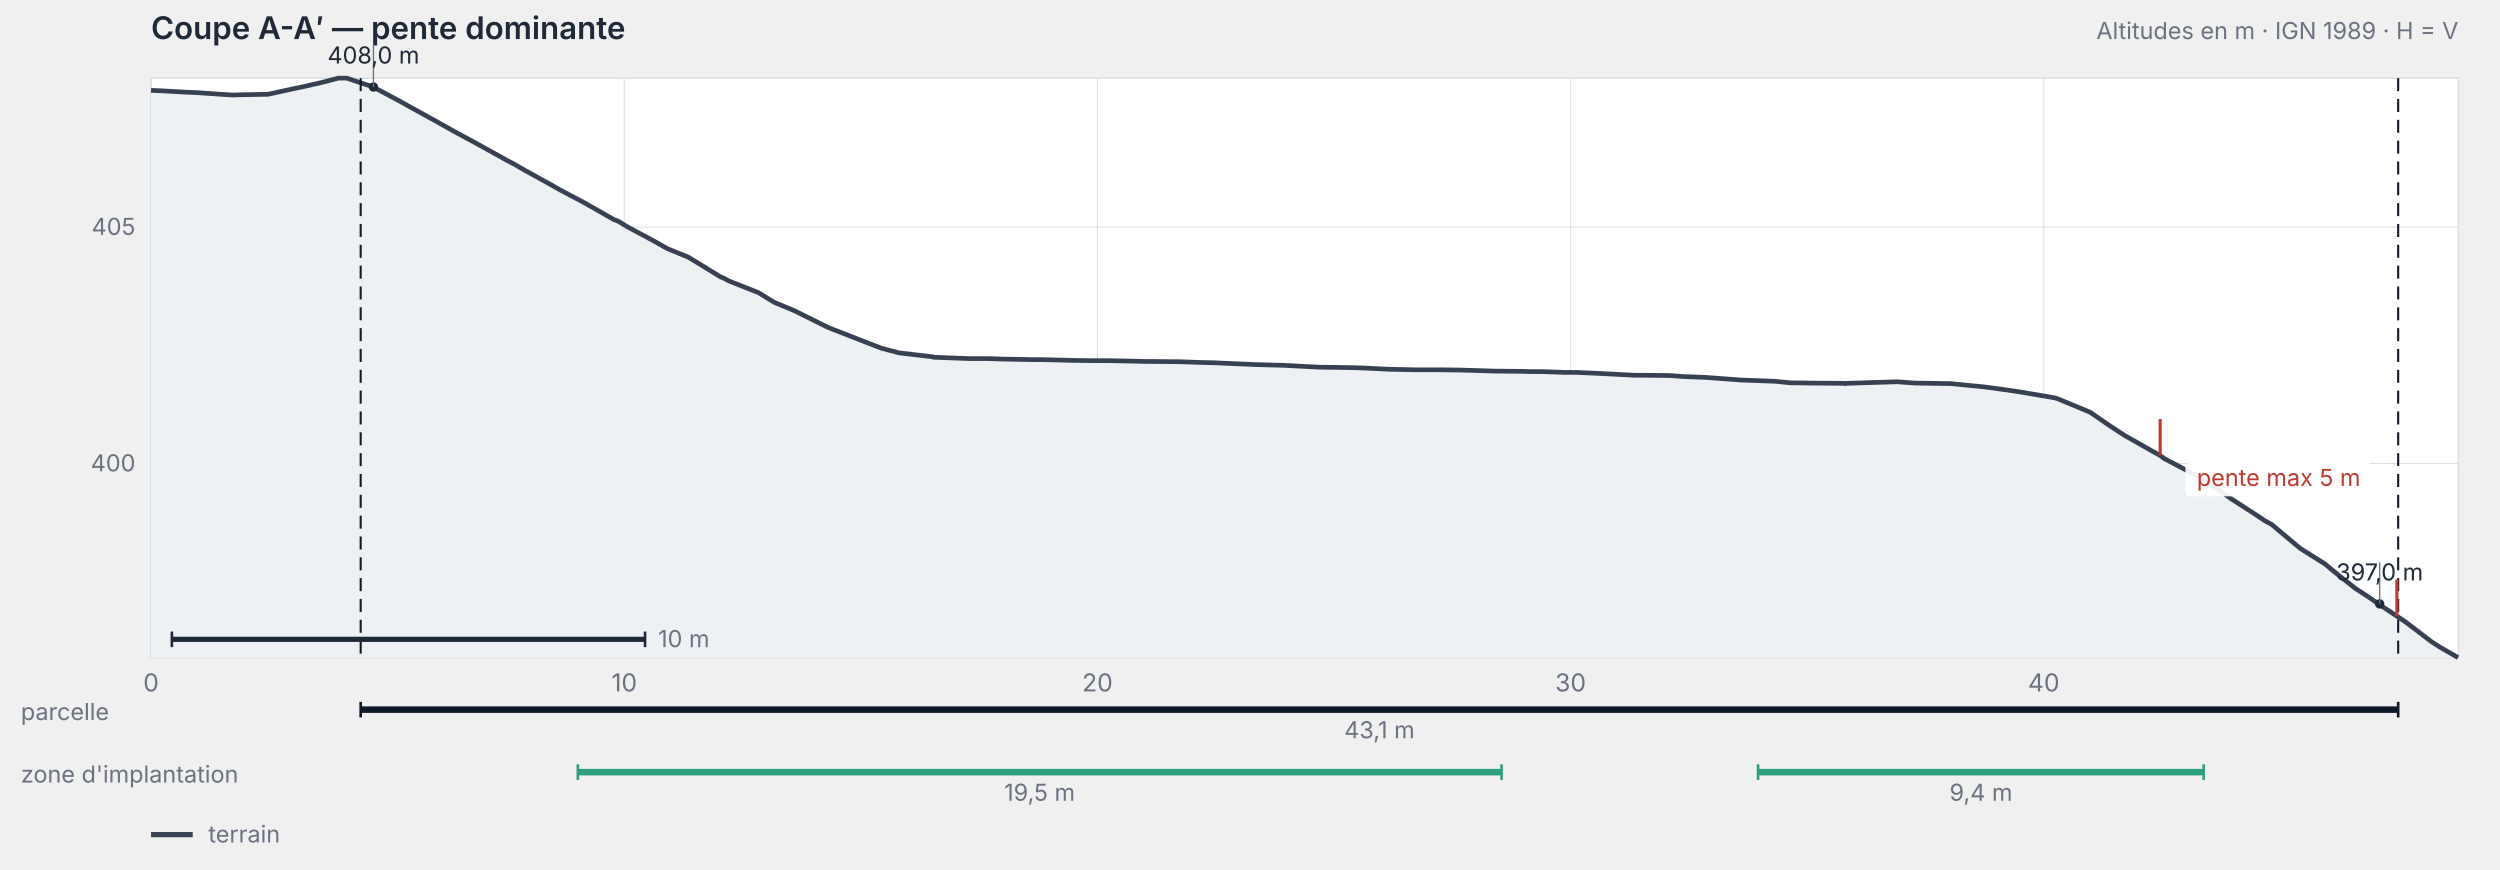
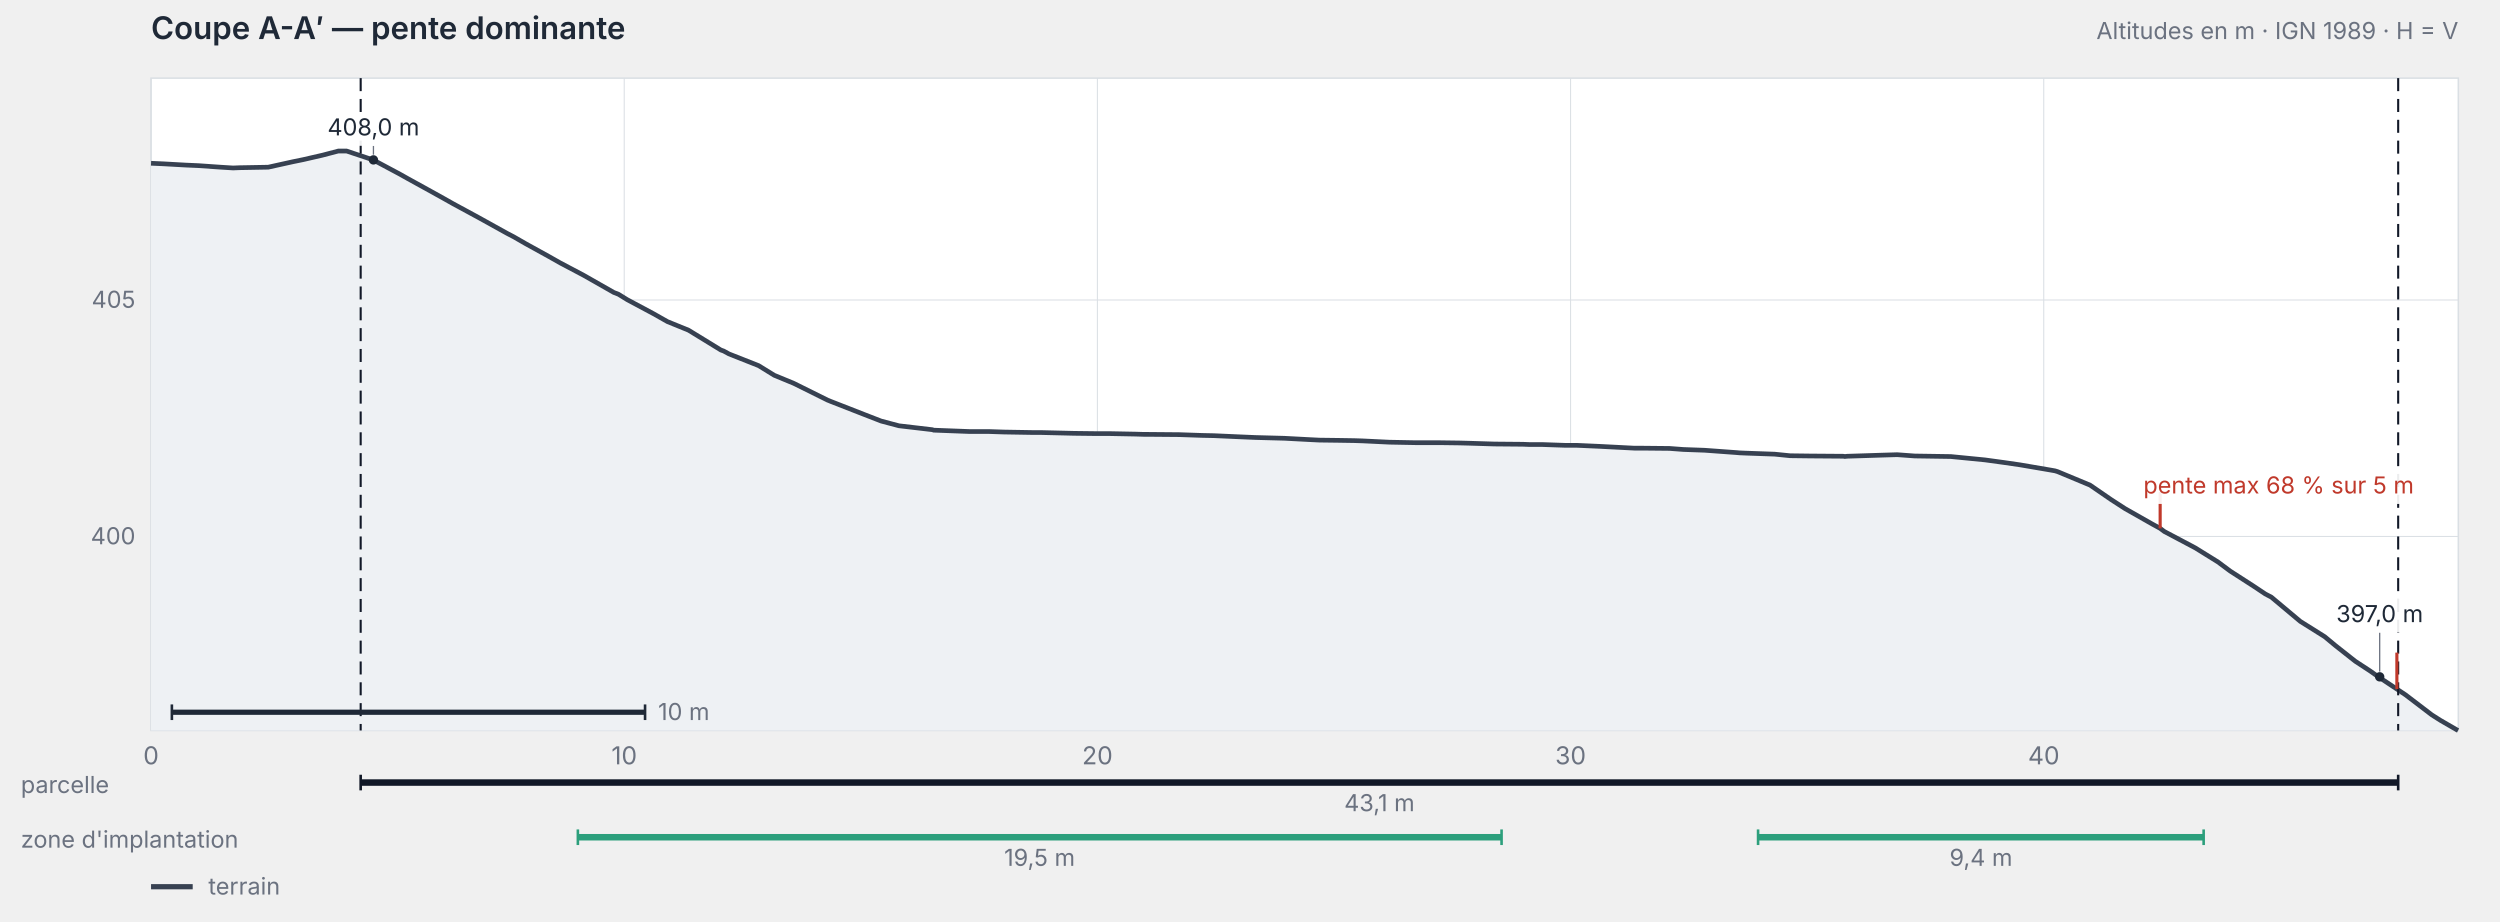
- <svg xmlns="http://www.w3.org/2000/svg" viewBox="0 0 960 334" width="960" height="334" role="img" aria-label="Coupe A-A′ — pente dominante" font-family="Inter, Helvetica, Arial, sans-serif" data-plot-x0="58.0" data-plot-x1="944.0" style="background:#ffffff">
+ <svg xmlns="http://www.w3.org/2000/svg" viewBox="0 0 960 354" width="960" height="354" role="img" aria-label="Coupe A-A′ — pente dominante" font-family="Inter, Helvetica, Arial, sans-serif" data-plot-x0="58.0" data-plot-x1="944.0" style="background:#ffffff">
  <text x="58" y="15" font-size="12" font-weight="600" fill="#1f2937">Coupe A-A′ — pente dominante</text>
  <text x="944" y="15" text-anchor="end" font-size="9" fill="#6b7280">Altitudes en m · IGN 1989 · H = V</text>
-   <rect x="58.0" y="30" width="886.0" height="222.5" fill="#ffffff" stroke="#dadfe4" stroke-width="0.6" />
-   <line x1="58.0" y1="30" x2="58.0" y2="252.5" stroke="#dadfe4" stroke-width="0.4" />
-   <text x="58.0" y="265.5" text-anchor="middle" font-size="9.5" fill="#6b7280">0</text>
-   <line x1="239.7" y1="30" x2="239.7" y2="252.5" stroke="#dadfe4" stroke-width="0.4" />
-   <text x="239.7" y="265.5" text-anchor="middle" font-size="9.5" fill="#6b7280">10</text>
-   <line x1="421.4" y1="30" x2="421.4" y2="252.5" stroke="#dadfe4" stroke-width="0.4" />
-   <text x="421.4" y="265.5" text-anchor="middle" font-size="9.5" fill="#6b7280">20</text>
-   <line x1="603.1" y1="30" x2="603.1" y2="252.5" stroke="#dadfe4" stroke-width="0.4" />
-   <text x="603.1" y="265.5" text-anchor="middle" font-size="9.5" fill="#6b7280">30</text>
-   <line x1="784.8" y1="30" x2="784.8" y2="252.5" stroke="#dadfe4" stroke-width="0.4" />
-   <text x="784.8" y="265.5" text-anchor="middle" font-size="9.5" fill="#6b7280">40</text>
-   <line x1="58.0" y1="178.0" x2="944.0" y2="178.0" stroke="#dadfe4" stroke-width="0.4" />
-   <text x="52.0" y="181.0" text-anchor="end" font-size="9" fill="#6b7280">400</text>
-   <line x1="58.0" y1="87.2" x2="944.0" y2="87.2" stroke="#dadfe4" stroke-width="0.4" />
-   <text x="52.0" y="90.2" text-anchor="end" font-size="9" fill="#6b7280">405</text>
-   <polygon points="58.0,34.7 62.6,34.9 71.5,35.4 76.1,35.6 84.7,36.2 89.5,36.5 92.0,36.4 103.0,36.2 112.5,34.1 116.4,33.3 123.8,31.6 129.9,30.0 133.1,30.0 143.3,33.4 153.6,38.9 156.8,40.7 162.8,44.0 170.2,48.1 174.1,50.3 183.7,55.5 194.7,61.6 197.2,62.9 201.9,65.6 210.6,70.4 215.2,73.0 224.1,77.7 235.7,84.3 237.5,85.0 240.9,87.1 251.0,92.5 256.3,95.5 264.4,98.8 276.8,106.4 277.9,106.8 279.9,107.9 291.3,112.4 297.3,116.1 304.8,119.2 317.9,125.7 318.2,125.8 318.9,126.1 331.7,131.1 338.4,133.7 345.2,135.5 358.0,137.0 358.6,137.2 358.9,137.2 372.1,137.7 379.5,137.7 385.5,137.9 397.0,138.1 399.0,138.1 400.0,138.1 412.4,138.4 420.5,138.5 425.9,138.5 436.1,138.7 439.3,138.8 441.1,138.8 452.8,138.9 461.6,139.2 466.2,139.3 475.1,139.7 479.7,139.9 482.1,140.0 493.2,140.3 502.6,140.8 506.6,141.0 514.1,141.1 520.1,141.2 523.2,141.3 533.5,141.8 543.7,142.0 547.0,142.0 553.1,142.0 560.4,142.1 564.2,142.2 573.9,142.5 584.8,142.6 587.3,142.7 592.2,142.7 600.8,143.0 605.3,143.0 614.2,143.4 625.8,144.0 627.7,144.1 631.2,144.1 641.1,144.2 646.4,144.6 654.6,144.9 666.9,145.8 668.0,145.9 670.3,146.0 681.5,146.4 687.4,147.0 695.0,147.1 707.9,147.2 708.4,147.3 709.3,147.2 721.9,146.8 728.5,146.6 735.3,147.1 748.3,147.3 748.8,147.3 749.0,147.3 762.2,148.6 769.5,149.6 775.7,150.5 787.4,152.5 789.1,152.8 790.1,153.1 802.6,158.3 810.6,163.8 816.0,167.3 826.4,173.2 829.5,174.9 831.1,176.1 843.0,182.4 851.7,187.8 856.4,191.3 865.4,197.1 869.9,200.1 872.2,201.3 883.3,210.6 892.7,216.5 896.8,219.9 904.4,225.9 910.2,229.7 913.3,231.9 923.7,238.8 933.8,246.5 937.1,248.6 943.5,252.3 943.9,252.5 943.9,252.5 58.0,252.5" fill="#eef1f4" stroke="none" />
-   <polyline points="58.0,34.7 62.6,34.9 71.5,35.4 76.1,35.6 84.7,36.2 89.5,36.5 92.0,36.4 103.0,36.2 112.5,34.1 116.4,33.3 123.8,31.6 129.9,30.0 133.1,30.0 143.3,33.4 153.6,38.9 156.8,40.7 162.8,44.0 170.2,48.1 174.1,50.3 183.7,55.5 194.7,61.6 197.2,62.9 201.9,65.6 210.6,70.4 215.2,73.0 224.1,77.7 235.7,84.3 237.5,85.0 240.9,87.1 251.0,92.5 256.3,95.5 264.4,98.8 276.8,106.4 277.9,106.8 279.9,107.9 291.3,112.4 297.3,116.1 304.8,119.2 317.9,125.7 318.2,125.8 318.9,126.1 331.7,131.1 338.4,133.7 345.2,135.5 358.0,137.0 358.6,137.2 358.9,137.2 372.1,137.7 379.5,137.7 385.5,137.9 397.0,138.1 399.0,138.1 400.0,138.1 412.4,138.4 420.5,138.5 425.9,138.5 436.1,138.7 439.3,138.8 441.1,138.8 452.8,138.9 461.6,139.2 466.2,139.3 475.1,139.7 479.7,139.9 482.1,140.0 493.2,140.3 502.6,140.8 506.6,141.0 514.1,141.1 520.1,141.2 523.2,141.3 533.5,141.8 543.7,142.0 547.0,142.0 553.1,142.0 560.4,142.1 564.2,142.2 573.9,142.5 584.8,142.6 587.3,142.7 592.2,142.7 600.8,143.0 605.3,143.0 614.2,143.4 625.8,144.0 627.7,144.1 631.2,144.1 641.1,144.2 646.4,144.6 654.6,144.9 666.9,145.8 668.0,145.9 670.3,146.0 681.5,146.4 687.4,147.0 695.0,147.1 707.9,147.2 708.4,147.3 709.3,147.2 721.9,146.8 728.5,146.6 735.3,147.1 748.3,147.3 748.8,147.3 749.0,147.3 762.2,148.6 769.5,149.6 775.7,150.5 787.4,152.5 789.1,152.8 790.1,153.1 802.6,158.3 810.6,163.8 816.0,167.3 826.4,173.2 829.5,174.9 831.1,176.1 843.0,182.4 851.7,187.8 856.4,191.3 865.4,197.1 869.9,200.1 872.2,201.3 883.3,210.6 892.7,216.5 896.8,219.9 904.4,225.9 910.2,229.7 913.3,231.9 923.7,238.8 933.8,246.5 937.1,248.6 943.5,252.3 943.9,252.5" fill="none" stroke="#374151" stroke-width="1.8" />
-   <line x1="138.5" y1="30" x2="138.5" y2="252.5" stroke="#111827" stroke-width="0.8" stroke-dasharray="5 3" />
-   <line x1="920.9" y1="30" x2="920.9" y2="252.5" stroke="#111827" stroke-width="0.8" stroke-dasharray="5 3" />
-   <line x1="829.5" y1="174.9" x2="829.5" y2="160.9" stroke="#c0392b" stroke-width="1.2" />
-   <line x1="920.4" y1="236.6" x2="920.4" y2="222.6" stroke="#c0392b" stroke-width="1.2" />
-   <circle cx="143.4" cy="33.4" r="1.8" fill="#1f2937" />
-   <line x1="143.4" y1="33.4" x2="143.4" y2="17.4" stroke="#6b7280" stroke-width="0.5" />
-   <text x="143.4" y="24.4" text-anchor="middle" font-size="9" fill="#1f2937">408,0 m</text>
-   <circle cx="913.8" cy="231.9" r="1.8" fill="#1f2937" />
-   <line x1="913.8" y1="231.9" x2="913.8" y2="215.9" stroke="#6b7280" stroke-width="0.5" />
-   <text x="913.8" y="222.9" text-anchor="middle" font-size="9" fill="#1f2937">397,0 m</text>
-   <line x1="66.0" y1="245.5" x2="247.7" y2="245.5" stroke="#1f2937" stroke-width="2" />
-   <line x1="66.0" y1="242.5" x2="66.0" y2="248.5" stroke="#1f2937" stroke-width="1" />
-   <line x1="247.7" y1="242.5" x2="247.7" y2="248.5" stroke="#1f2937" stroke-width="1" />
-   <text x="252.7" y="248.5" font-size="9" fill="#6b7280">10 m</text>
-   <text x="8" y="276.5" font-size="9" fill="#6b7280">parcelle</text>
-   <line x1="138.5" y1="272.5" x2="920.9" y2="272.5" stroke="#111827" stroke-width="2.5" data-band="parcelle" data-d0="4.43" data-d1="47.49" />
-   <line x1="138.5" y1="269.5" x2="138.5" y2="275.5" stroke="#111827" stroke-width="1" />
-   <line x1="920.9" y1="269.5" x2="920.9" y2="275.5" stroke="#111827" stroke-width="1" />
-   <text x="529.7" y="283.5" text-anchor="middle" font-size="9" fill="#6b7280">43,1 m</text>
-   <text x="8" y="300.5" font-size="9" fill="#6b7280">zone d'implantation</text>
-   <line x1="221.9" y1="296.5" x2="576.6" y2="296.5" stroke="#2c9f7c" stroke-width="2.5" data-band="zone" data-d0="9.02" data-d1="28.54" />
-   <line x1="221.9" y1="293.5" x2="221.9" y2="299.5" stroke="#2c9f7c" stroke-width="1" />
-   <line x1="576.6" y1="293.5" x2="576.6" y2="299.5" stroke="#2c9f7c" stroke-width="1" />
-   <text x="399.2" y="307.5" text-anchor="middle" font-size="9" fill="#6b7280">19,5 m</text>
-   <line x1="675.1" y1="296.5" x2="846.2" y2="296.5" stroke="#2c9f7c" stroke-width="2.5" data-band="zone" data-d0="33.96" data-d1="43.38" />
-   <line x1="675.1" y1="293.5" x2="675.1" y2="299.5" stroke="#2c9f7c" stroke-width="1" />
-   <line x1="846.2" y1="293.5" x2="846.2" y2="299.5" stroke="#2c9f7c" stroke-width="1" />
-   <text x="760.7" y="307.5" text-anchor="middle" font-size="9" fill="#6b7280">9,4 m</text>
-   <line x1="58.0" y1="320.5" x2="74.0" y2="320.5" stroke="#374151" stroke-width="2" />
-   <text x="80.0" y="323.5" font-size="9" fill="#6b7280">terrain</text>
-   <rect x="839.2" y="177.6" width="71.5" height="13.0" rx="2" fill="#ffffff" opacity="0.92" />
-   <text x="875.0" y="186.6" text-anchor="middle" font-size="9" fill="#c0392b">pente max 5 m</text>
+   <rect x="58.0" y="30" width="886.0" height="250.5" fill="#ffffff" stroke="#dadfe4" stroke-width="0.6" />
+   <line x1="58.0" y1="30" x2="58.0" y2="280.5" stroke="#dadfe4" stroke-width="0.4" />
+   <text x="58.0" y="293.5" text-anchor="middle" font-size="9.5" fill="#6b7280">0</text>
+   <line x1="239.7" y1="30" x2="239.7" y2="280.5" stroke="#dadfe4" stroke-width="0.4" />
+   <text x="239.7" y="293.5" text-anchor="middle" font-size="9.5" fill="#6b7280">10</text>
+   <line x1="421.4" y1="30" x2="421.4" y2="280.5" stroke="#dadfe4" stroke-width="0.4" />
+   <text x="421.4" y="293.5" text-anchor="middle" font-size="9.5" fill="#6b7280">20</text>
+   <line x1="603.1" y1="30" x2="603.1" y2="280.5" stroke="#dadfe4" stroke-width="0.4" />
+   <text x="603.1" y="293.5" text-anchor="middle" font-size="9.5" fill="#6b7280">30</text>
+   <line x1="784.8" y1="30" x2="784.8" y2="280.5" stroke="#dadfe4" stroke-width="0.4" />
+   <text x="784.8" y="293.5" text-anchor="middle" font-size="9.5" fill="#6b7280">40</text>
+   <line x1="58.0" y1="206.0" x2="944.0" y2="206.0" stroke="#dadfe4" stroke-width="0.4" />
+   <text x="52.0" y="209.0" text-anchor="end" font-size="9" fill="#6b7280">400</text>
+   <line x1="58.0" y1="115.2" x2="944.0" y2="115.2" stroke="#dadfe4" stroke-width="0.4" />
+   <text x="52.0" y="118.2" text-anchor="end" font-size="9" fill="#6b7280">405</text>
+   <polygon points="58.0,62.7 62.6,62.9 71.5,63.4 76.1,63.6 84.7,64.2 89.5,64.5 92.0,64.4 103.0,64.2 112.5,62.1 116.4,61.3 123.8,59.6 129.9,58.0 133.1,58.0 143.3,61.4 153.6,66.9 156.8,68.7 162.8,72.0 170.2,76.1 174.1,78.3 183.7,83.5 194.7,89.6 197.2,90.9 201.9,93.6 210.6,98.4 215.2,101.0 224.1,105.7 235.7,112.3 237.5,113.0 240.9,115.1 251.0,120.5 256.3,123.5 264.4,126.8 276.8,134.4 277.9,134.8 279.9,135.9 291.3,140.4 297.3,144.1 304.8,147.2 317.9,153.7 318.2,153.8 318.9,154.1 331.7,159.1 338.4,161.7 345.2,163.5 358.0,165.0 358.6,165.2 358.9,165.2 372.1,165.7 379.5,165.7 385.5,165.9 397.0,166.1 399.0,166.1 400.0,166.1 412.4,166.4 420.5,166.5 425.9,166.5 436.1,166.7 439.3,166.8 441.1,166.8 452.8,166.9 461.6,167.2 466.2,167.3 475.1,167.7 479.7,167.9 482.1,168.0 493.2,168.3 502.6,168.8 506.6,169.0 514.1,169.1 520.1,169.2 523.2,169.3 533.5,169.8 543.7,170.0 547.0,170.0 553.1,170.0 560.4,170.1 564.2,170.2 573.9,170.5 584.8,170.6 587.3,170.7 592.2,170.7 600.8,171.0 605.3,171.0 614.2,171.4 625.8,172.0 627.7,172.1 631.2,172.1 641.1,172.2 646.4,172.6 654.6,172.9 666.9,173.8 668.0,173.9 670.3,174.0 681.5,174.4 687.4,175.0 695.0,175.1 707.9,175.2 708.4,175.3 709.3,175.2 721.9,174.8 728.5,174.6 735.3,175.1 748.3,175.3 748.8,175.3 749.0,175.3 762.2,176.6 769.5,177.6 775.7,178.5 787.4,180.5 789.1,180.8 790.1,181.1 802.6,186.3 810.6,191.8 816.0,195.3 826.4,201.2 829.5,202.9 831.1,204.1 843.0,210.4 851.7,215.8 856.4,219.3 865.4,225.1 869.9,228.1 872.2,229.3 883.3,238.6 892.7,244.5 896.8,247.9 904.4,253.9 910.2,257.7 913.3,259.9 923.7,266.8 933.8,274.5 937.1,276.6 943.5,280.3 943.9,280.5 943.9,280.5 58.0,280.5" fill="#eef1f4" stroke="none" />
+   <polyline points="58.0,62.7 62.6,62.9 71.5,63.4 76.1,63.6 84.7,64.2 89.5,64.5 92.0,64.4 103.0,64.2 112.5,62.1 116.4,61.3 123.8,59.6 129.9,58.0 133.1,58.0 143.3,61.4 153.6,66.9 156.8,68.7 162.8,72.0 170.2,76.1 174.1,78.3 183.7,83.5 194.7,89.6 197.2,90.9 201.9,93.6 210.6,98.4 215.2,101.0 224.1,105.7 235.7,112.3 237.5,113.0 240.9,115.1 251.0,120.5 256.3,123.5 264.4,126.8 276.8,134.4 277.9,134.8 279.9,135.9 291.3,140.4 297.3,144.1 304.8,147.2 317.9,153.7 318.2,153.8 318.9,154.1 331.7,159.1 338.4,161.7 345.2,163.5 358.0,165.0 358.6,165.2 358.9,165.2 372.1,165.7 379.5,165.7 385.5,165.9 397.0,166.1 399.0,166.1 400.0,166.1 412.4,166.4 420.5,166.5 425.9,166.5 436.1,166.7 439.3,166.8 441.1,166.8 452.8,166.9 461.6,167.2 466.2,167.3 475.1,167.7 479.7,167.9 482.1,168.0 493.2,168.3 502.6,168.8 506.6,169.0 514.1,169.1 520.1,169.2 523.2,169.3 533.5,169.8 543.7,170.0 547.0,170.0 553.1,170.0 560.4,170.1 564.2,170.2 573.9,170.5 584.8,170.6 587.3,170.7 592.2,170.7 600.8,171.0 605.3,171.0 614.2,171.4 625.8,172.0 627.7,172.1 631.2,172.1 641.1,172.2 646.4,172.6 654.6,172.9 666.9,173.8 668.0,173.9 670.3,174.0 681.5,174.4 687.4,175.0 695.0,175.1 707.9,175.2 708.4,175.3 709.3,175.2 721.9,174.8 728.5,174.6 735.3,175.1 748.3,175.3 748.8,175.3 749.0,175.3 762.2,176.6 769.5,177.6 775.7,178.5 787.4,180.5 789.1,180.8 790.1,181.1 802.6,186.3 810.6,191.8 816.0,195.3 826.4,201.2 829.5,202.9 831.1,204.1 843.0,210.4 851.7,215.8 856.4,219.3 865.4,225.1 869.9,228.1 872.2,229.3 883.3,238.6 892.7,244.5 896.8,247.9 904.4,253.9 910.2,257.7 913.3,259.9 923.7,266.8 933.8,274.5 937.1,276.6 943.5,280.3 943.9,280.5" fill="none" stroke="#374151" stroke-width="1.8" />
+   <line x1="138.5" y1="30" x2="138.5" y2="280.5" stroke="#111827" stroke-width="0.8" stroke-dasharray="5 3" />
+   <line x1="920.9" y1="30" x2="920.9" y2="280.5" stroke="#111827" stroke-width="0.8" stroke-dasharray="5 3" />
+   <line x1="829.5" y1="202.9" x2="829.5" y2="188.9" stroke="#c0392b" stroke-width="1.2" />
+   <line x1="920.4" y1="264.6" x2="920.4" y2="250.6" stroke="#c0392b" stroke-width="1.2" />
+   <circle cx="143.4" cy="61.4" r="1.8" fill="#1f2937" />
+   <line x1="143.4" y1="59.4" x2="143.4" y2="56.0" stroke="#6b7280" stroke-width="0.5" />
+   <circle cx="913.8" cy="259.9" r="1.8" fill="#1f2937" />
+   <line x1="913.8" y1="257.9" x2="913.8" y2="242.9" stroke="#6b7280" stroke-width="0.5" />
+   <line x1="66.0" y1="273.5" x2="247.7" y2="273.5" stroke="#1f2937" stroke-width="2" />
+   <line x1="66.0" y1="270.5" x2="66.0" y2="276.5" stroke="#1f2937" stroke-width="1" />
+   <line x1="247.7" y1="270.5" x2="247.7" y2="276.5" stroke="#1f2937" stroke-width="1" />
+   <text x="252.7" y="276.5" font-size="9" fill="#6b7280">10 m</text>
+   <text x="8" y="304.5" font-size="9" fill="#6b7280">parcelle</text>
+   <line x1="138.5" y1="300.5" x2="920.9" y2="300.5" stroke="#111827" stroke-width="2.5" data-band="parcelle" data-d0="4.43" data-d1="47.49" />
+   <line x1="138.5" y1="297.5" x2="138.5" y2="303.5" stroke="#111827" stroke-width="1" />
+   <line x1="920.9" y1="297.5" x2="920.9" y2="303.5" stroke="#111827" stroke-width="1" />
+   <text x="529.7" y="311.5" text-anchor="middle" font-size="9" fill="#6b7280">43,1 m</text>
+   <text x="8" y="325.5" font-size="9" fill="#6b7280">zone d'implantation</text>
+   <line x1="221.9" y1="321.5" x2="576.6" y2="321.5" stroke="#2c9f7c" stroke-width="2.5" data-band="zone" data-d0="9.02" data-d1="28.54" />
+   <line x1="221.9" y1="318.5" x2="221.9" y2="324.5" stroke="#2c9f7c" stroke-width="1" />
+   <line x1="576.6" y1="318.5" x2="576.6" y2="324.5" stroke="#2c9f7c" stroke-width="1" />
+   <text x="399.2" y="332.5" text-anchor="middle" font-size="9" fill="#6b7280">19,5 m</text>
+   <line x1="675.1" y1="321.5" x2="846.2" y2="321.5" stroke="#2c9f7c" stroke-width="2.5" data-band="zone" data-d0="33.96" data-d1="43.38" />
+   <line x1="675.1" y1="318.5" x2="675.1" y2="324.5" stroke="#2c9f7c" stroke-width="1" />
+   <line x1="846.2" y1="318.5" x2="846.2" y2="324.5" stroke="#2c9f7c" stroke-width="1" />
+   <text x="760.7" y="332.5" text-anchor="middle" font-size="9" fill="#6b7280">9,4 m</text>
+   <line x1="58.0" y1="340.5" x2="74.0" y2="340.5" stroke="#374151" stroke-width="2" />
+   <text x="80.0" y="343.5" font-size="9" fill="#6b7280">terrain</text>
+   <rect x="816.5" y="180.5" width="116.9" height="13.0" rx="2" fill="#ffffff" opacity="0.92" />
+   <text x="875.0" y="189.5" text-anchor="middle" font-size="9" fill="#c0392b">pente max 68 % sur 5 m</text>
+   <rect x="122.8" y="43.0" width="41.3" height="13.0" rx="2" fill="#ffffff" opacity="0.92" />
+   <text x="143.4" y="52.0" text-anchor="middle" font-size="9" fill="#1f2937">408,0 m</text>
+   <rect x="893.2" y="229.9" width="41.3" height="13.0" rx="2" fill="#ffffff" opacity="0.92" />
+   <text x="913.8" y="238.9" text-anchor="middle" font-size="9" fill="#1f2937">397,0 m</text>
</svg>
